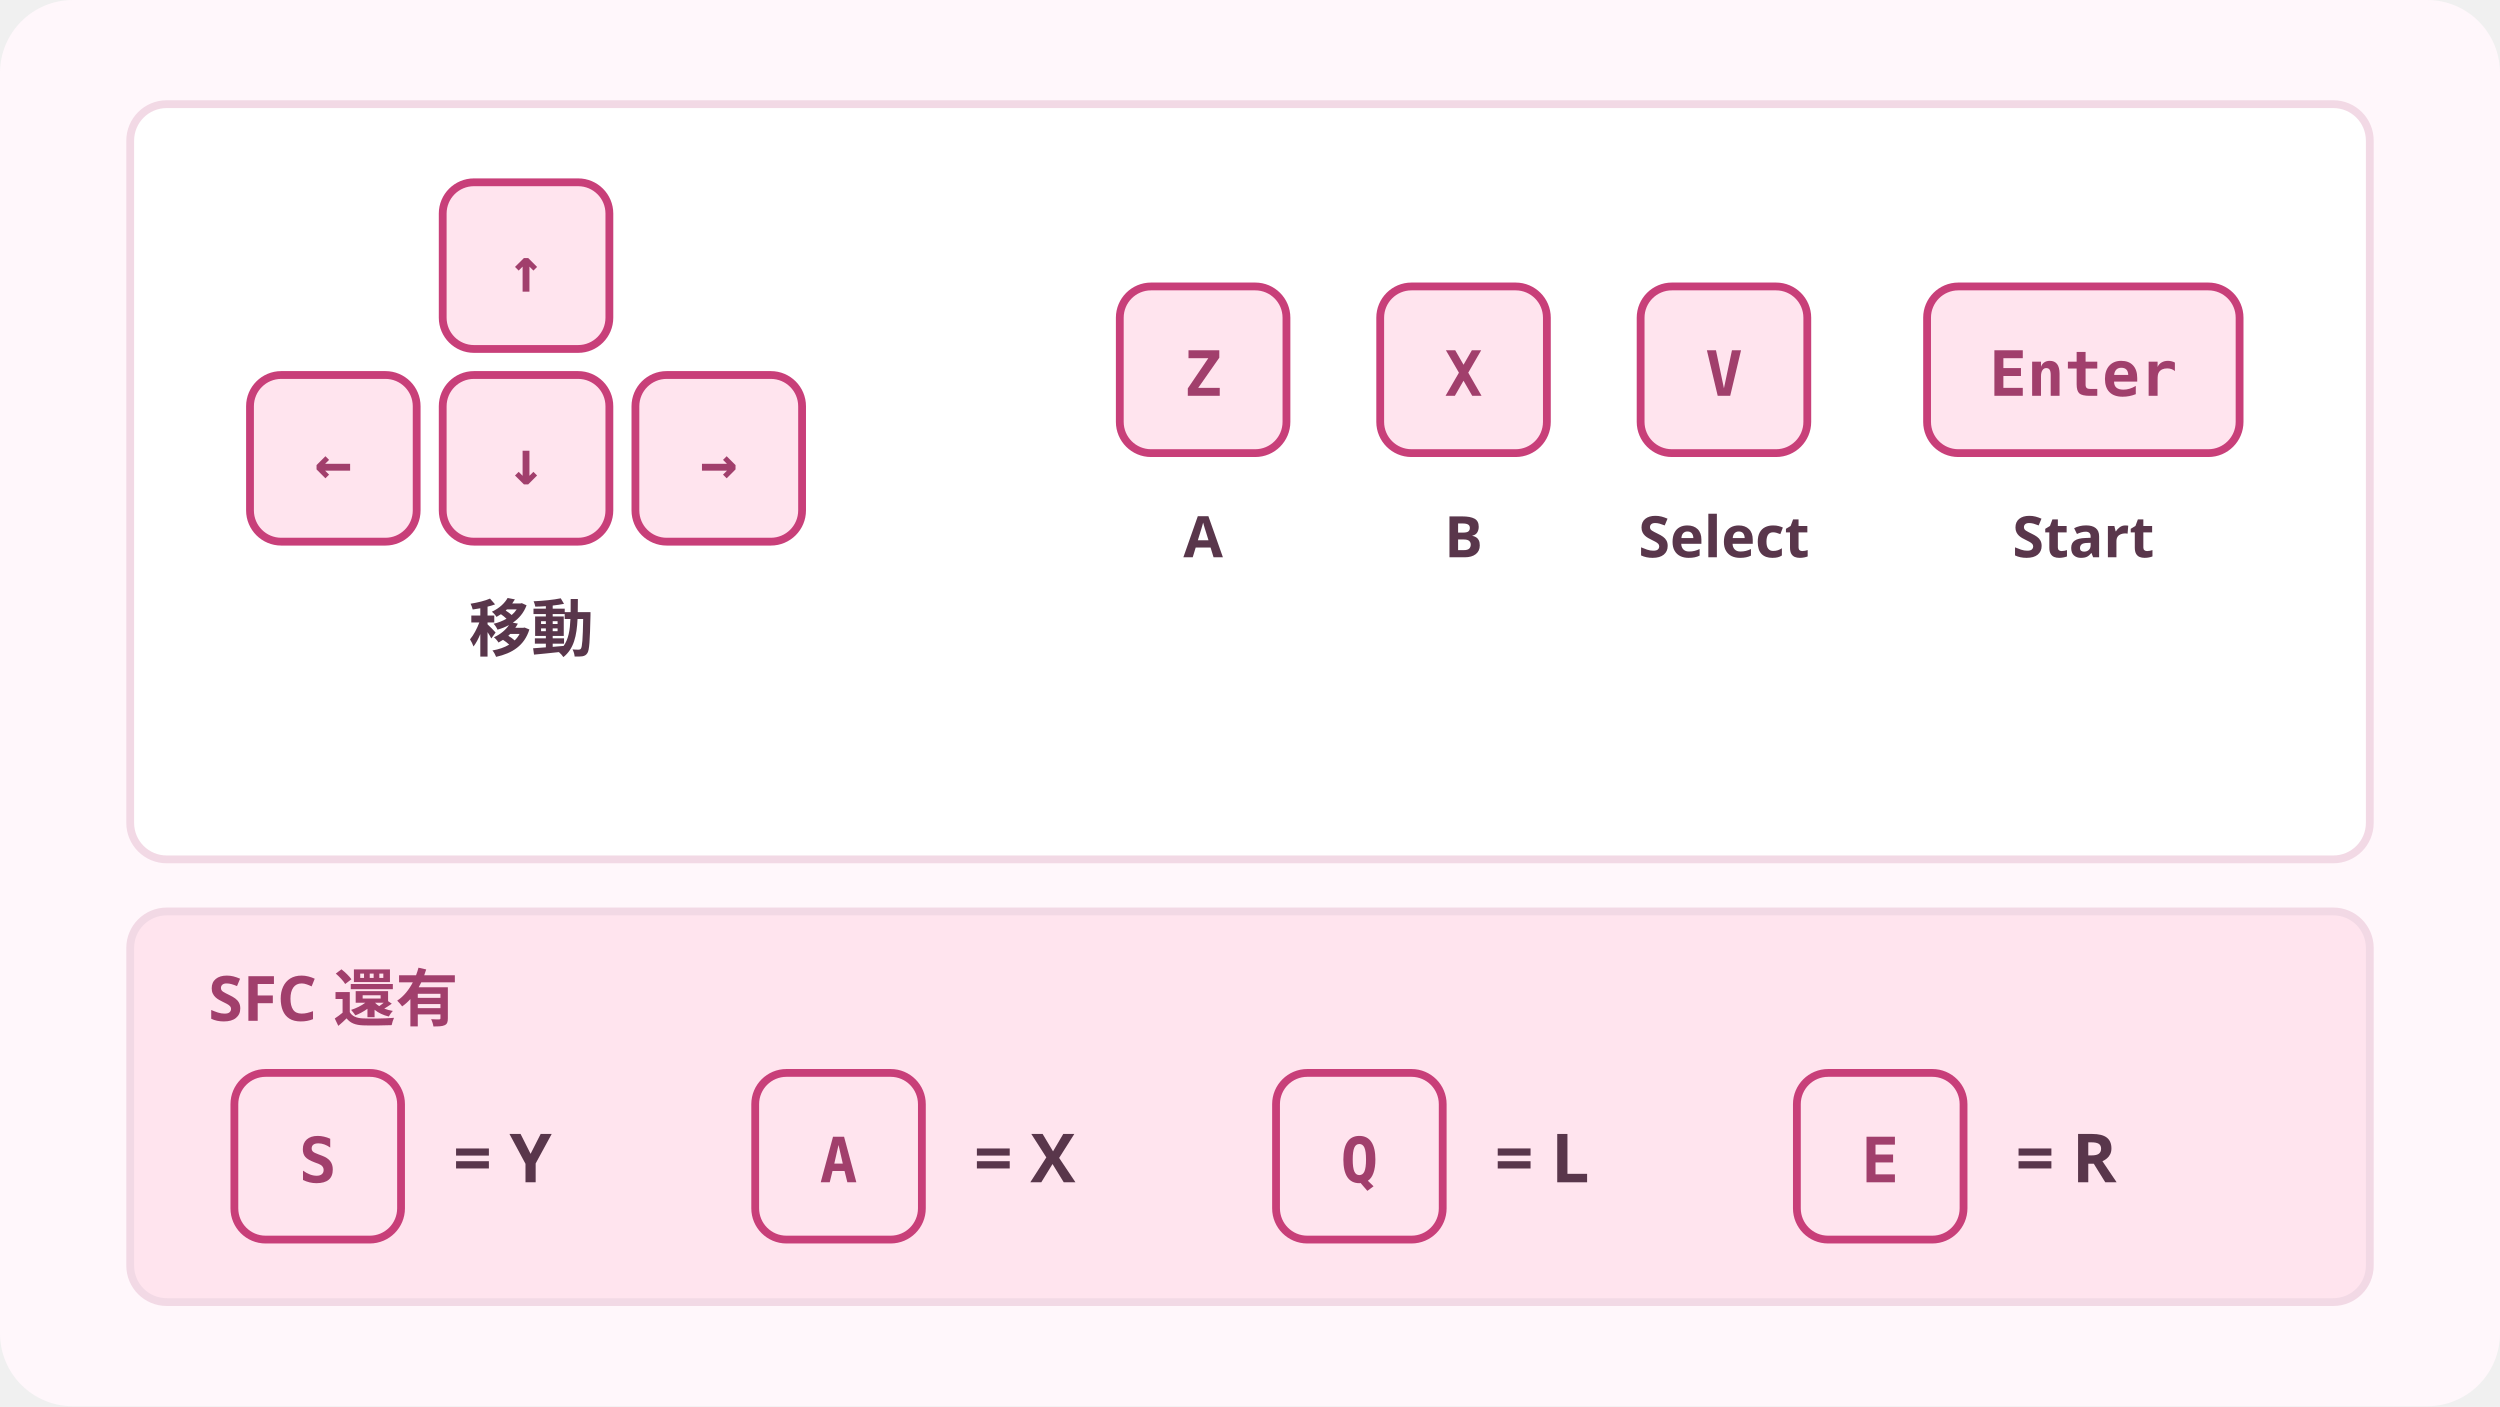
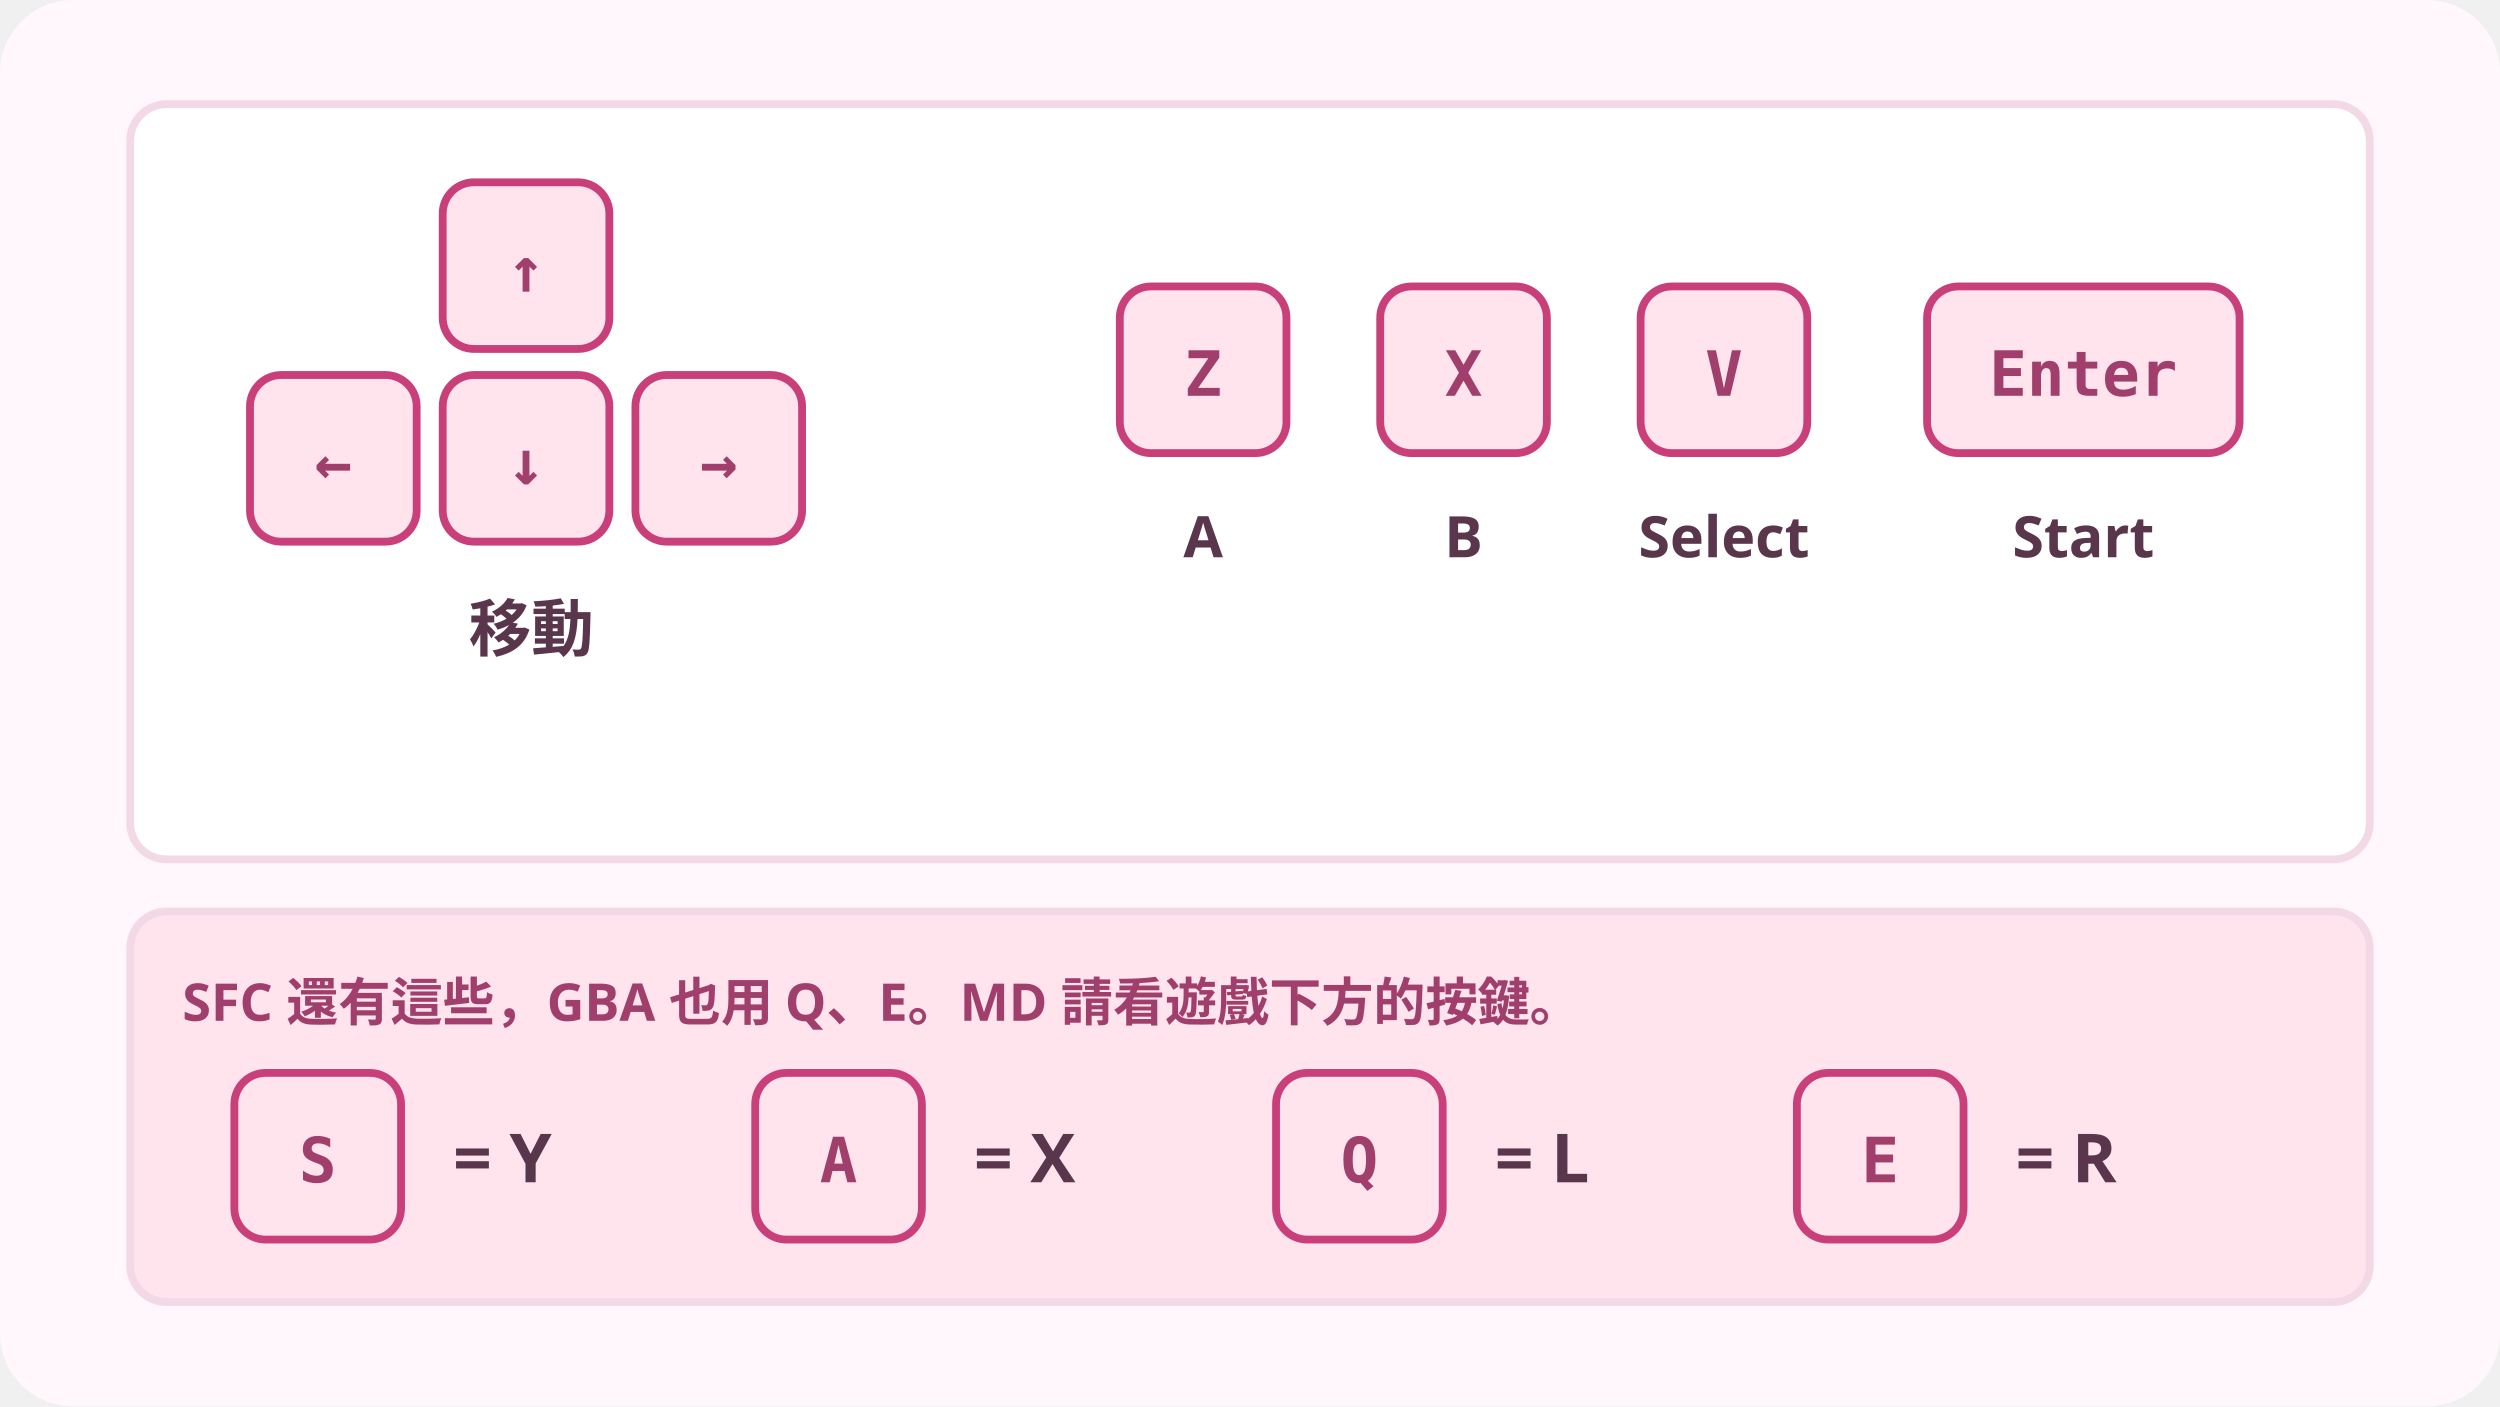
<svg xmlns="http://www.w3.org/2000/svg" viewBox="0 0 960 540" role="img" aria-label="多數主機的鍵盤按鍵，以及 SFC 多出來的按鍵。">
  <rect width="960" height="540" rx="28" fill="#fff7fb" />
  <rect x="50" y="40" width="860" height="290" rx="14" fill="#ffffff" stroke="#f2d9e5" stroke-width="3" />
  <rect x="170" y="70" width="64" height="64" rx="12" fill="#ffe4ee" stroke="#c83f79" stroke-width="3" />
  <text x="202.0" y="112" fill="#a13f6c" font-size="24" font-weight="700" text-anchor="middle" font-family="ui-monospace,Menlo,Consolas,monospace">↑</text>
  <rect x="96" y="144" width="64" height="64" rx="12" fill="#ffe4ee" stroke="#c83f79" stroke-width="3" />
  <text x="128.0" y="186" fill="#a13f6c" font-size="24" font-weight="700" text-anchor="middle" font-family="ui-monospace,Menlo,Consolas,monospace">←</text>
  <rect x="170" y="144" width="64" height="64" rx="12" fill="#ffe4ee" stroke="#c83f79" stroke-width="3" />
  <text x="202.0" y="186" fill="#a13f6c" font-size="24" font-weight="700" text-anchor="middle" font-family="ui-monospace,Menlo,Consolas,monospace">↓</text>
  <rect x="244" y="144" width="64" height="64" rx="12" fill="#ffe4ee" stroke="#c83f79" stroke-width="3" />
  <text x="276.0" y="186" fill="#a13f6c" font-size="24" font-weight="700" text-anchor="middle" font-family="ui-monospace,Menlo,Consolas,monospace">→</text>
  <text x="204" y="250" fill="#59364b" font-size="24" font-weight="700" text-anchor="middle" font-family="system-ui,'PingFang SC','Noto Sans SC','Hiragino Sans',sans-serif">移動</text>
  <rect x="430" y="110" width="64" height="64" rx="12" fill="#ffe4ee" stroke="#c83f79" stroke-width="3" />
  <text x="462.0" y="152" fill="#a13f6c" font-size="24" font-weight="700" text-anchor="middle" font-family="ui-monospace,Menlo,Consolas,monospace">Z</text>
  <text x="462" y="214" fill="#59364b" font-size="22" font-weight="700" text-anchor="middle" font-family="system-ui,'PingFang SC','Noto Sans SC','Hiragino Sans',sans-serif">A</text>
  <rect x="530" y="110" width="64" height="64" rx="12" fill="#ffe4ee" stroke="#c83f79" stroke-width="3" />
  <text x="562.0" y="152" fill="#a13f6c" font-size="24" font-weight="700" text-anchor="middle" font-family="ui-monospace,Menlo,Consolas,monospace">X</text>
  <text x="562" y="214" fill="#59364b" font-size="22" font-weight="700" text-anchor="middle" font-family="system-ui,'PingFang SC','Noto Sans SC','Hiragino Sans',sans-serif">B</text>
  <rect x="630" y="110" width="64" height="64" rx="12" fill="#ffe4ee" stroke="#c83f79" stroke-width="3" />
  <text x="662.0" y="152" fill="#a13f6c" font-size="24" font-weight="700" text-anchor="middle" font-family="ui-monospace,Menlo,Consolas,monospace">V</text>
  <text x="662" y="214" fill="#59364b" font-size="22" font-weight="700" text-anchor="middle" font-family="system-ui,'PingFang SC','Noto Sans SC','Hiragino Sans',sans-serif">Select</text>
  <rect x="740" y="110" width="120" height="64" rx="12" fill="#ffe4ee" stroke="#c83f79" stroke-width="3" />
  <text x="800.0" y="152" fill="#a13f6c" font-size="24" font-weight="700" text-anchor="middle" font-family="ui-monospace,Menlo,Consolas,monospace">Enter</text>
  <text x="800" y="214" fill="#59364b" font-size="22" font-weight="700" text-anchor="middle" font-family="system-ui,'PingFang SC','Noto Sans SC','Hiragino Sans',sans-serif">Start</text>
  <rect x="50" y="350" width="860" height="150" rx="14" fill="#ffe4ee" stroke="#f2d9e5" stroke-width="3" />
-   <text x="80" y="392" fill="#a13f6c" font-size="24" font-weight="700" text-anchor="start" font-family="system-ui,'PingFang SC','Noto Sans SC','Hiragino Sans',sans-serif">SFC 還有</text>
+   <text x="70" y="392" fill="#a13f6c" font-size="20" font-weight="700" text-anchor="start" font-family="system-ui,'PingFang SC','Noto Sans SC','Hiragino Sans',sans-serif">SFC 還有這些，GBA 也用 Q、E。MD 請看遊戲下方的按鍵。</text>
  <rect x="90" y="412" width="64" height="64" rx="12" fill="#ffe4ee" stroke="#c83f79" stroke-width="3" />
  <text x="122.0" y="454" fill="#a13f6c" font-size="24" font-weight="700" text-anchor="middle" font-family="ui-monospace,Menlo,Consolas,monospace">S</text>
  <text x="174" y="454" fill="#59364b" font-size="26" font-weight="700" text-anchor="start" font-family="system-ui,'PingFang SC','Noto Sans SC','Hiragino Sans',sans-serif">= Y</text>
  <rect x="290" y="412" width="64" height="64" rx="12" fill="#ffe4ee" stroke="#c83f79" stroke-width="3" />
  <text x="322.0" y="454" fill="#a13f6c" font-size="24" font-weight="700" text-anchor="middle" font-family="ui-monospace,Menlo,Consolas,monospace">A</text>
  <text x="374" y="454" fill="#59364b" font-size="26" font-weight="700" text-anchor="start" font-family="system-ui,'PingFang SC','Noto Sans SC','Hiragino Sans',sans-serif">= X</text>
  <rect x="490" y="412" width="64" height="64" rx="12" fill="#ffe4ee" stroke="#c83f79" stroke-width="3" />
  <text x="522.0" y="454" fill="#a13f6c" font-size="24" font-weight="700" text-anchor="middle" font-family="ui-monospace,Menlo,Consolas,monospace">Q</text>
  <text x="574" y="454" fill="#59364b" font-size="26" font-weight="700" text-anchor="start" font-family="system-ui,'PingFang SC','Noto Sans SC','Hiragino Sans',sans-serif">= L</text>
  <rect x="690" y="412" width="64" height="64" rx="12" fill="#ffe4ee" stroke="#c83f79" stroke-width="3" />
  <text x="722.0" y="454" fill="#a13f6c" font-size="24" font-weight="700" text-anchor="middle" font-family="ui-monospace,Menlo,Consolas,monospace">E</text>
  <text x="774" y="454" fill="#59364b" font-size="26" font-weight="700" text-anchor="start" font-family="system-ui,'PingFang SC','Noto Sans SC','Hiragino Sans',sans-serif">= R</text>
</svg>
